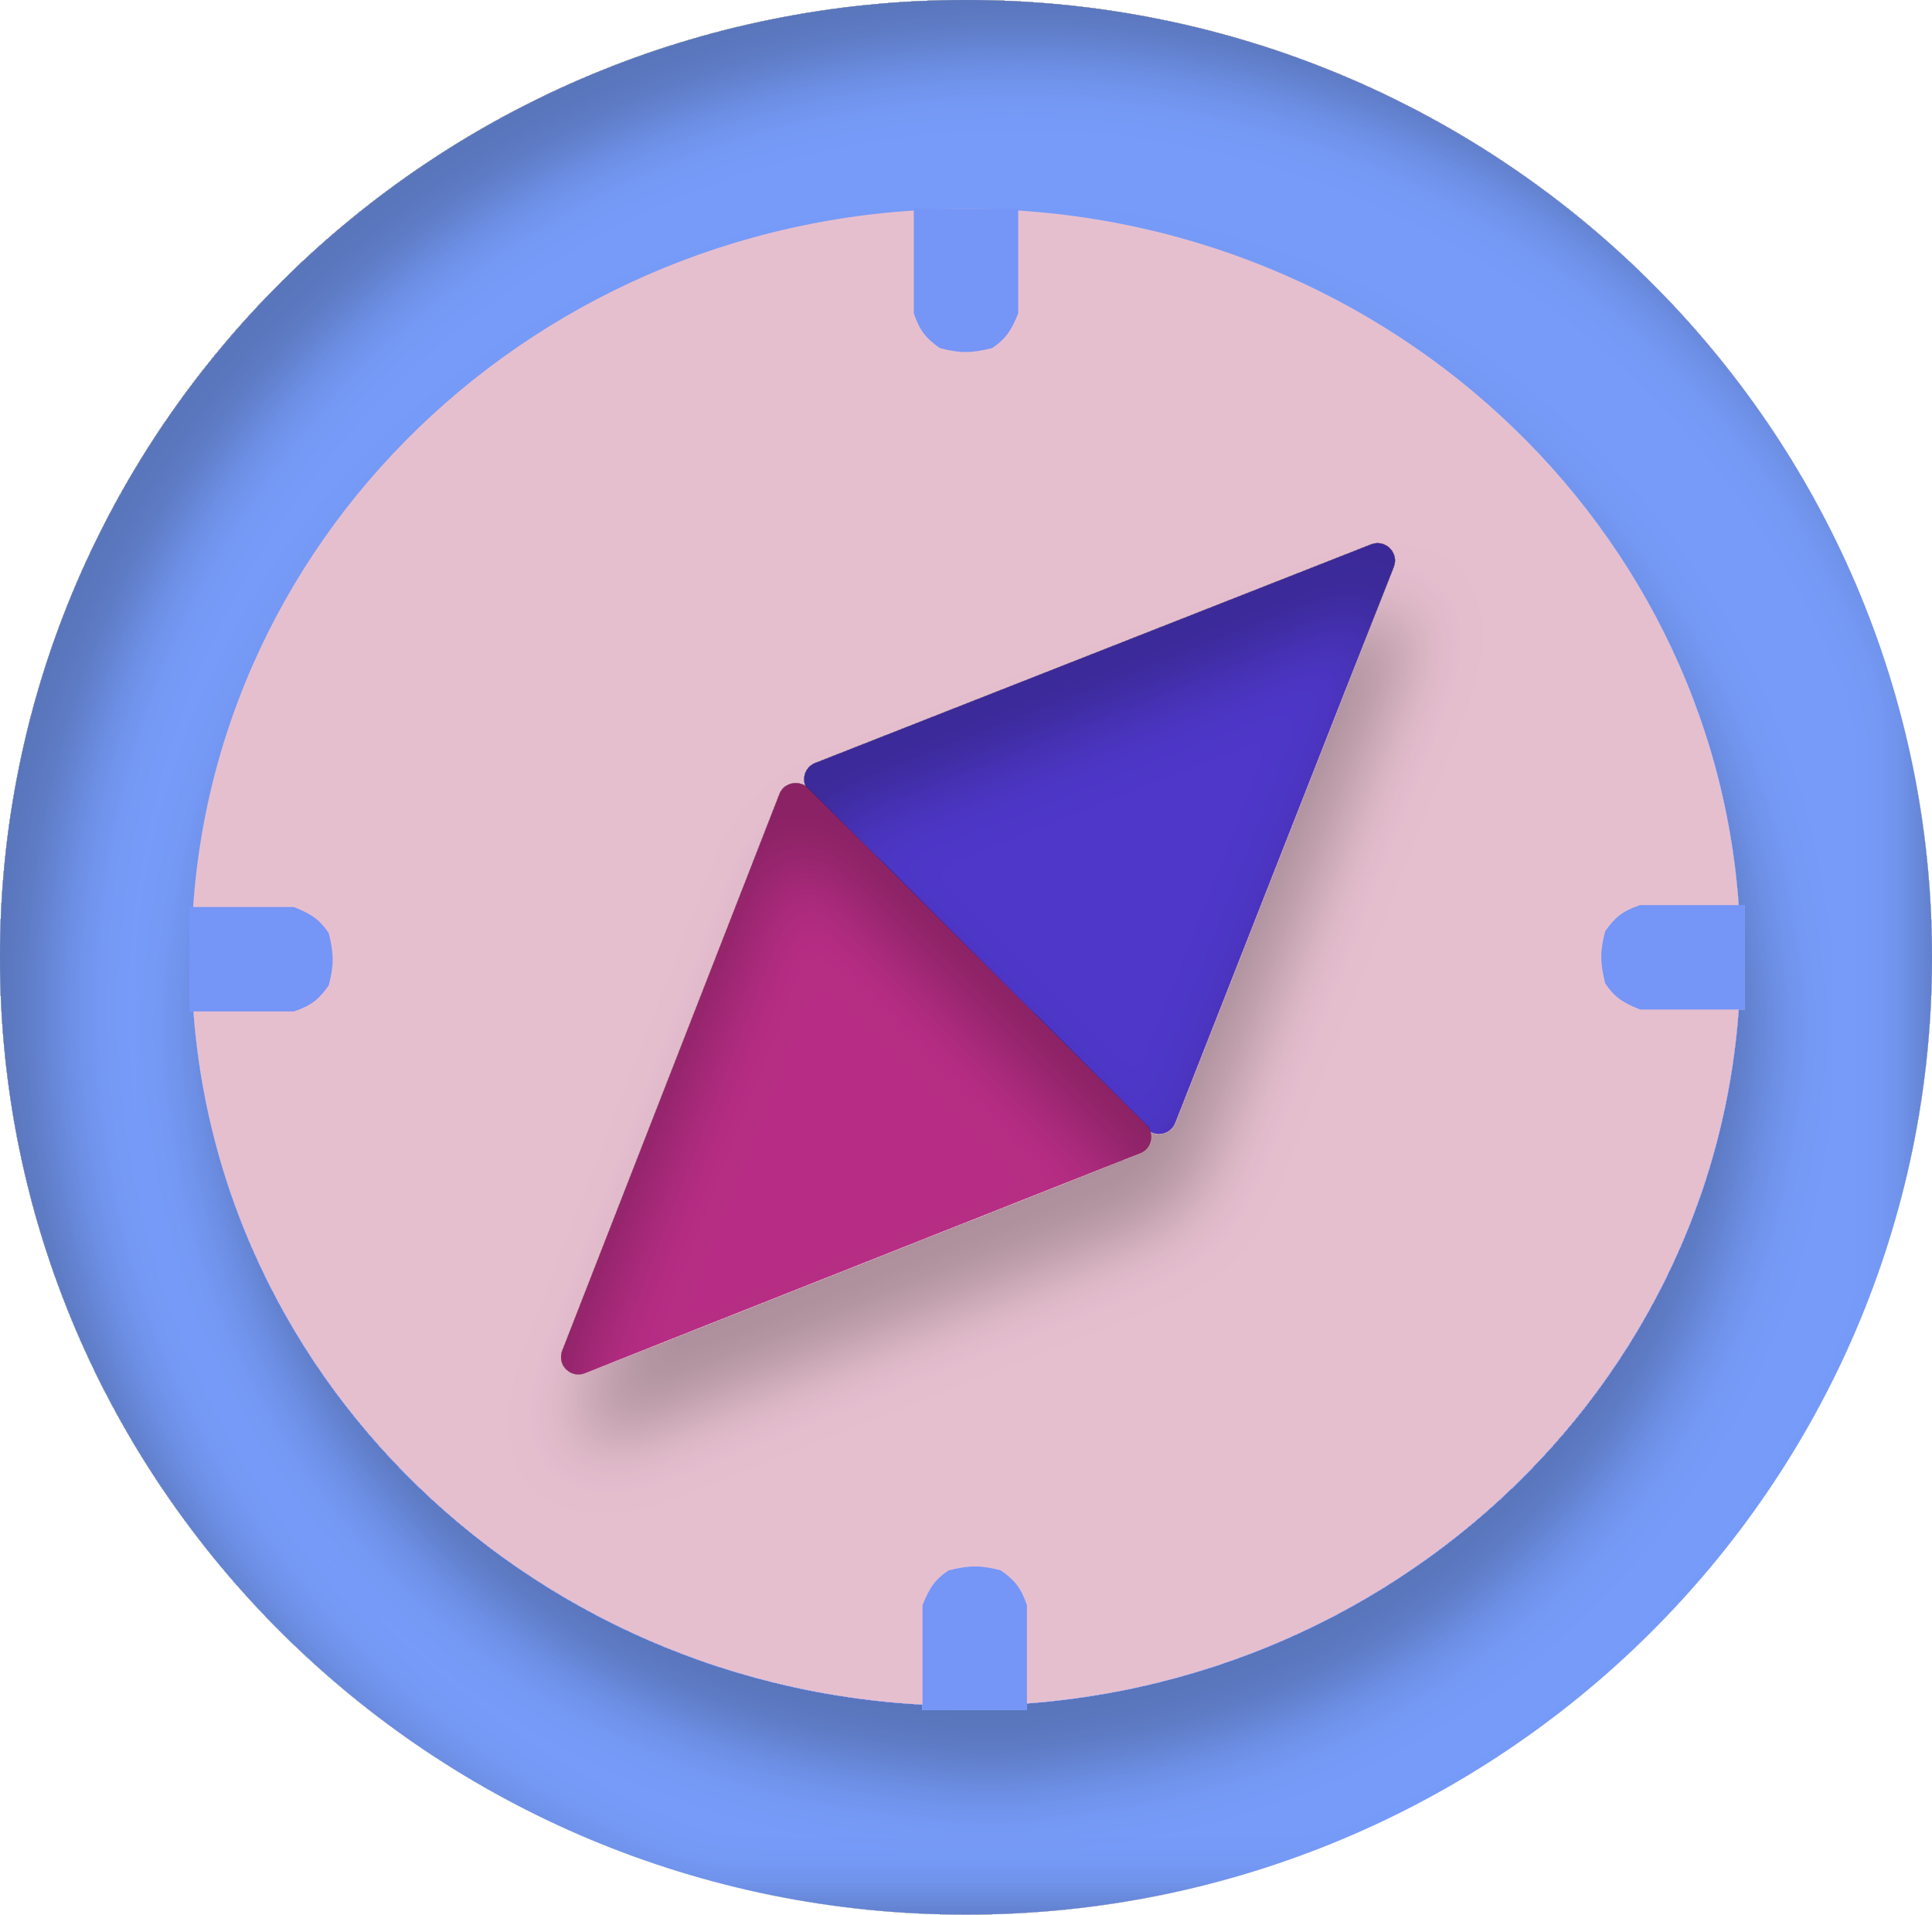
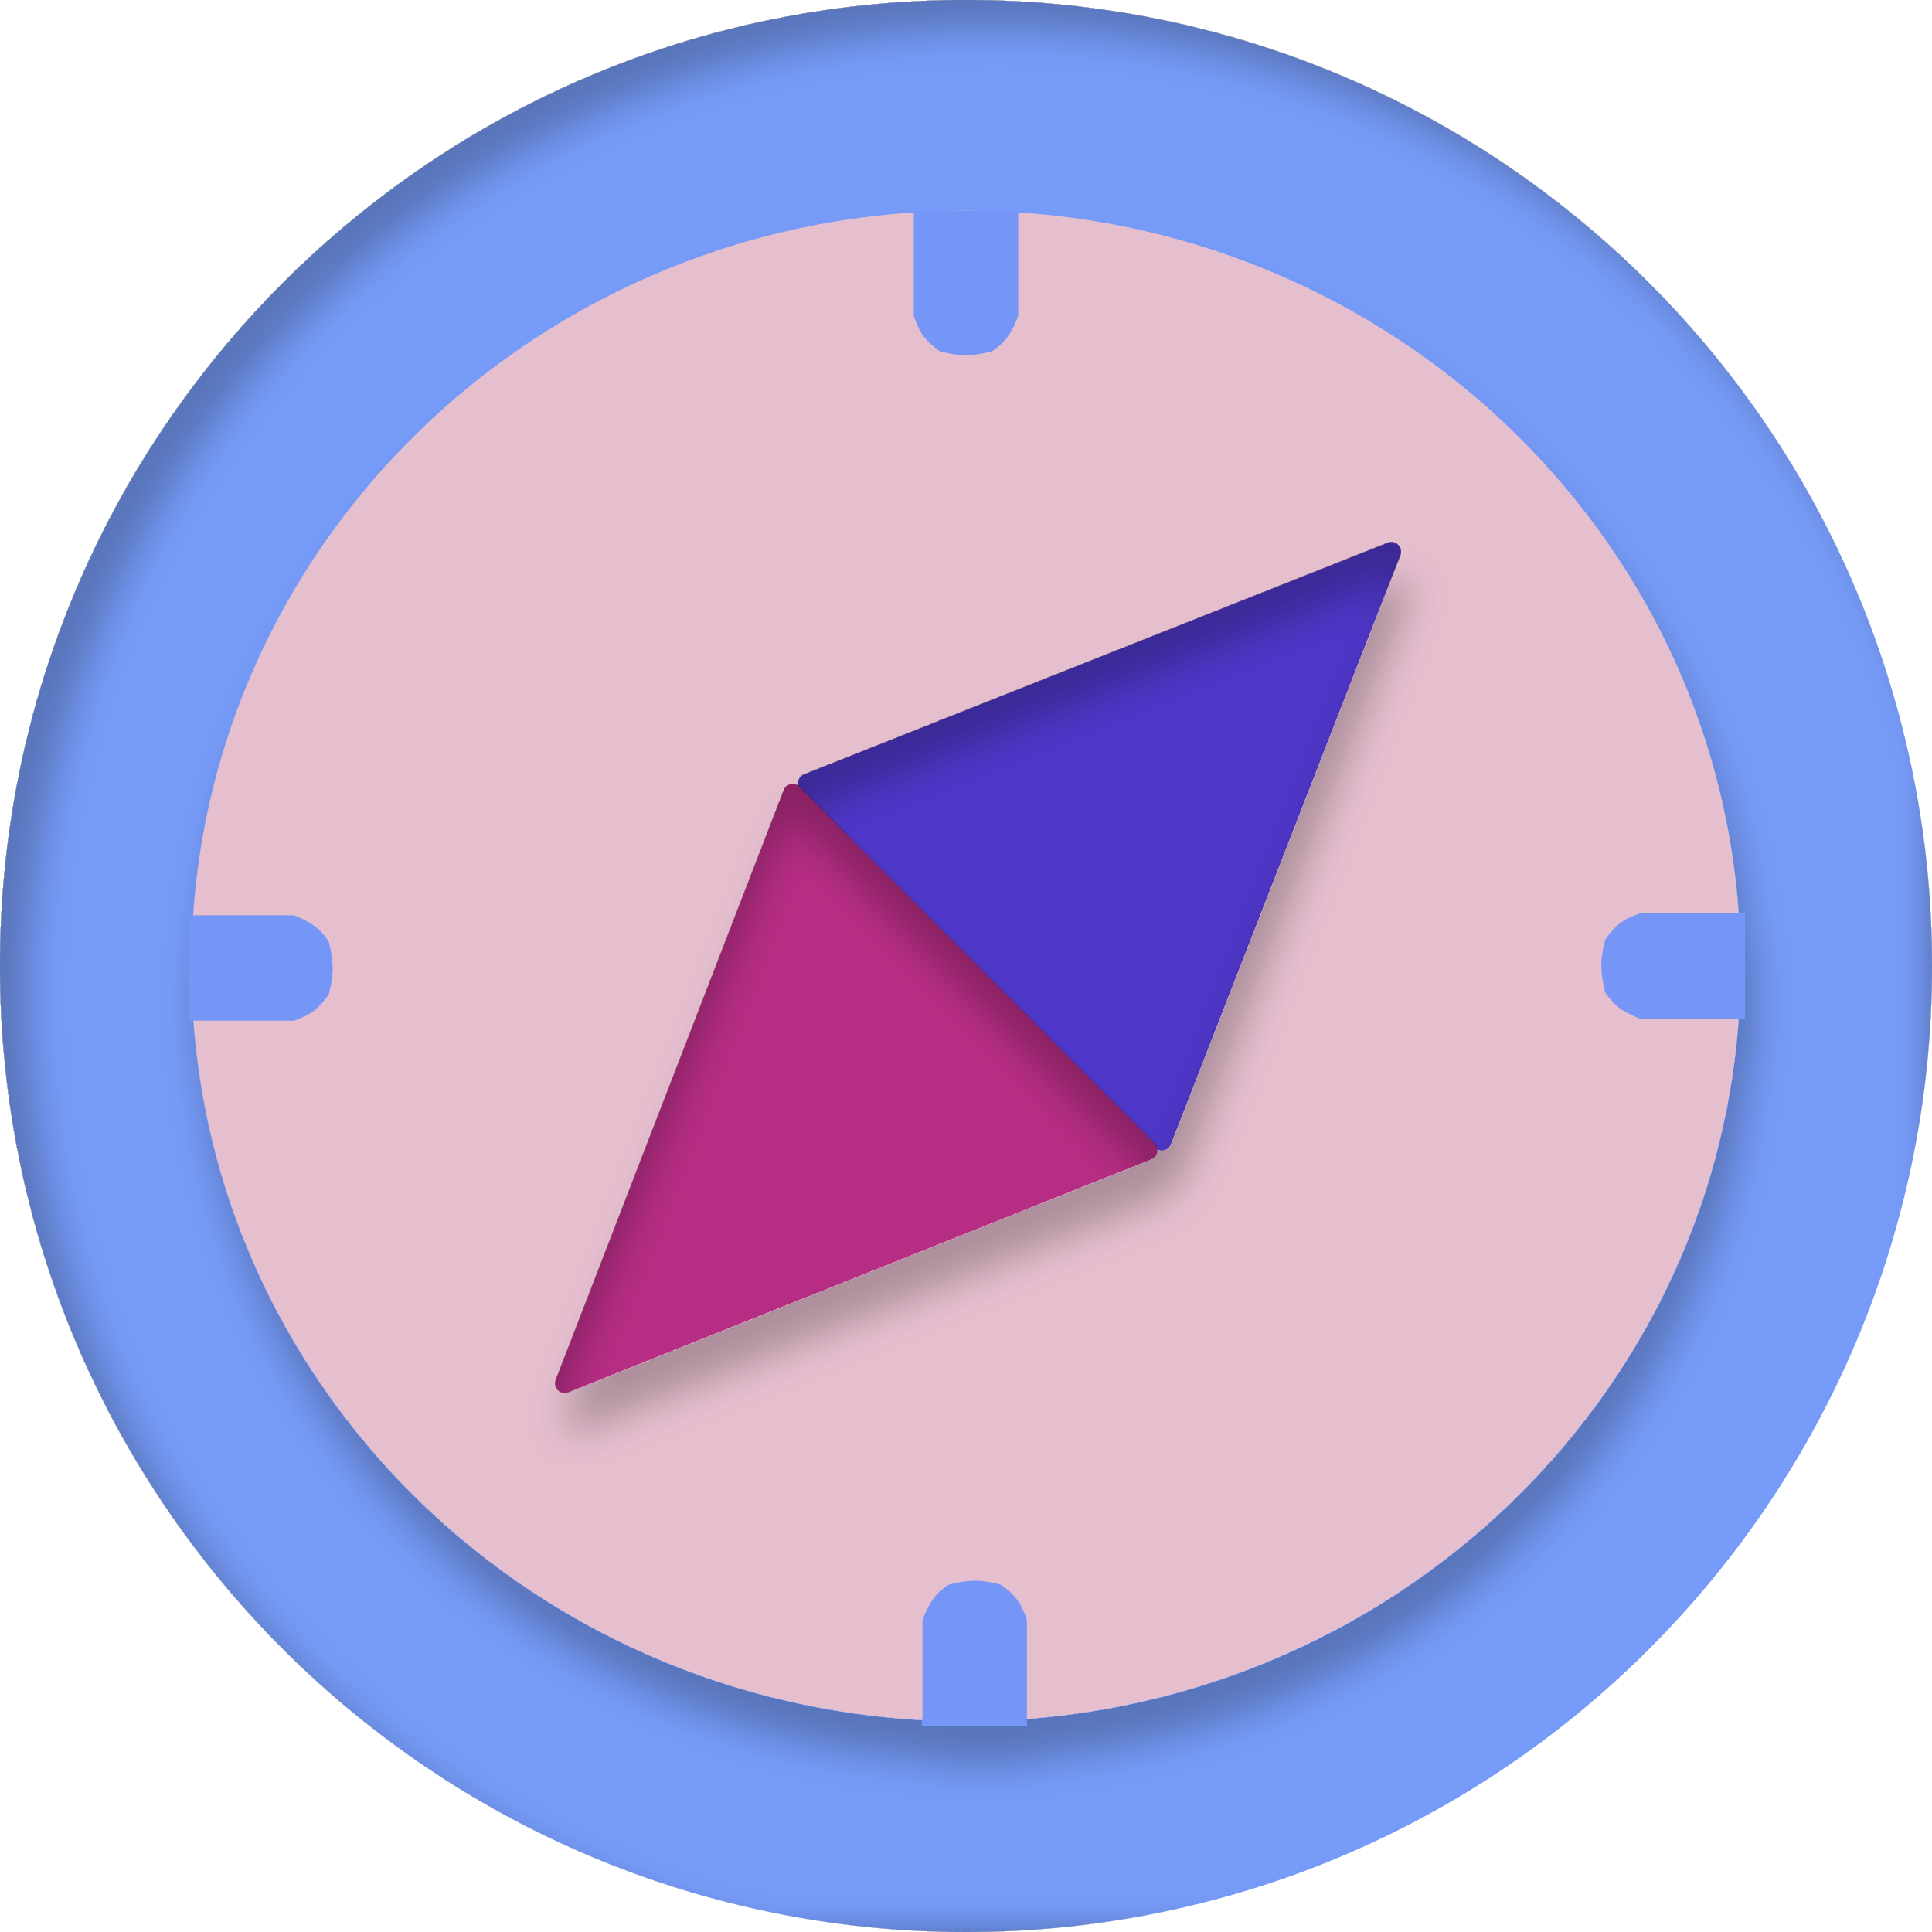
- <svg xmlns="http://www.w3.org/2000/svg" width="111" height="110" viewBox="0 0 111 110" fill="none">
+ <svg xmlns="http://www.w3.org/2000/svg" width="200" height="200" viewBox="0 0 200 200" fill="none">
  <g filter="url(#filter0_i_2_24)">
-     <ellipse cx="55.5" cy="55" rx="55.5" ry="55" fill="#769BF8" />
+     <circle cx="100" cy="100" r="100" fill="#769BF8" />
  </g>
  <g filter="url(#filter1_d_2_24)">
-     <ellipse cx="55.5" cy="55" rx="44.5" ry="43" fill="#E6BFCF" />
-     <path d="M52.5 18V12H58.5V18C58.073 19.067 57.74 19.5 57 20C55.774 20.306 55.12 20.293 54 20C53.216 19.443 52.858 19.038 52.5 18Z" fill="#7595F7" />
-     <path d="M16.888 58.112H10.888V52.112H16.888C17.954 52.539 18.387 52.872 18.888 53.612C19.194 54.838 19.181 55.493 18.888 56.612C18.33 57.397 17.926 57.755 16.888 58.112Z" fill="#7595F7" />
-     <path d="M94.225 52H100.225V58H94.225C93.158 57.573 92.725 57.24 92.225 56.5C91.919 55.274 91.931 54.62 92.225 53.5C92.782 52.716 93.187 52.358 94.225 52Z" fill="#7595F7" />
-     <path d="M59 92.225V98.225H53V92.225C53.427 91.158 53.76 90.725 54.5 90.225C55.726 89.919 56.38 89.931 57.5 90.225C58.284 90.782 58.642 91.187 59 92.225Z" fill="#7595F7" />
+     <ellipse cx="100" cy="100" rx="80.18" ry="78.182" fill="#E6BFCF" />
+     <path d="M94.595 32.727V21.818H105.405V32.727C104.636 34.667 104.037 35.454 102.703 36.364C100.494 36.92 99.315 36.897 97.297 36.364C95.884 35.35 95.239 34.614 94.595 32.727Z" fill="#7595F7" />
+     <path d="M30.428 105.659H19.617V94.75H30.428C32.35 95.526 33.13 96.13 34.032 97.477C34.583 99.705 34.56 100.896 34.032 102.931C33.028 104.358 32.298 105.009 30.428 105.659Z" fill="#7595F7" />
+     <path d="M169.774 94.545H180.585V105.455H169.774C167.852 104.678 167.072 104.074 166.17 102.727C165.619 100.499 165.642 99.308 166.17 97.273C167.175 95.846 167.904 95.195 169.774 94.545Z" fill="#7595F7" />
+     <path d="M106.306 167.681V178.59H95.496V167.681C96.265 165.742 96.864 164.955 98.198 164.045C100.407 163.489 101.586 163.512 103.604 164.045C105.017 165.058 105.662 165.794 106.306 167.681Z" fill="#7595F7" />
  </g>
  <g filter="url(#filter2_d_2_24)">
    <g filter="url(#filter3_i_2_24)">
-       <path d="M78.779 31.277C79.592 30.958 80.395 31.761 80.075 32.574L67.519 64.519C67.255 65.189 66.391 65.37 65.881 64.86L46.495 45.476C45.985 44.967 46.165 44.102 46.836 43.839L78.779 31.277Z" fill="#4E37C9" />
+       <path d="M143.667 56.185C144.476 55.864 145.275 56.67 144.957 57.487L121.206 118.463C120.944 119.136 120.083 119.317 119.576 118.806L82.904 81.806C82.397 81.294 82.576 80.426 83.244 80.161L143.667 56.185Z" fill="#4E37C9" />
    </g>
    <g filter="url(#filter4_i_2_24)">
-       <path d="M33.604 78.897C32.792 79.218 31.987 78.417 32.304 77.603L44.782 45.628C45.044 44.956 45.908 44.774 46.419 45.282L65.853 64.618C66.364 65.126 66.186 65.992 65.516 66.257L33.604 78.897Z" fill="#B72D85" />
+       <path d="M58.827 144.136C58.019 144.459 57.217 143.655 57.533 142.837L81.136 81.802C81.397 81.128 82.257 80.945 82.765 81.456L119.527 118.364C120.035 118.874 119.858 119.743 119.191 120.01L58.827 144.136Z" fill="#B72D85" />
    </g>
  </g>
  <defs>
-     <filter id="filter0_i_2_24" x="0" y="0" width="114" height="113" filterUnits="userSpaceOnUse" color-interpolation-filters="sRGB">
+     <filter id="filter0_i_2_24" x="0" y="0" width="203" height="203" filterUnits="userSpaceOnUse" color-interpolation-filters="sRGB">
      <feFlood flood-opacity="0" result="BackgroundImageFix" />
      <feBlend mode="normal" in="SourceGraphic" in2="BackgroundImageFix" result="shape" />
      <feColorMatrix in="SourceAlpha" type="matrix" values="0 0 0 0 0 0 0 0 0 0 0 0 0 0 0 0 0 0 127 0" result="hardAlpha" />
      <feOffset dx="3" dy="3" />
      <feGaussianBlur stdDeviation="2" />
      <feComposite in2="hardAlpha" operator="arithmetic" k2="-1" k3="1" />
      <feColorMatrix type="matrix" values="0 0 0 0 0 0 0 0 0 0 0 0 0 0 0 0 0 0 0.25 0" />
      <feBlend mode="normal" in2="shape" result="effect1_innerShadow_2_24" />
    </filter>
-     <filter id="filter1_d_2_24" x="7.888" y="12" width="97.337" height="94.225" filterUnits="userSpaceOnUse" color-interpolation-filters="sRGB">
+     <filter id="filter1_d_2_24" x="16.617" y="21.818" width="168.967" height="164.772" filterUnits="userSpaceOnUse" color-interpolation-filters="sRGB">
      <feFlood flood-opacity="0" result="BackgroundImageFix" />
      <feColorMatrix in="SourceAlpha" type="matrix" values="0 0 0 0 0 0 0 0 0 0 0 0 0 0 0 0 0 0 127 0" result="hardAlpha" />
      <feOffset dx="1" dy="4" />
      <feGaussianBlur stdDeviation="2" />
      <feComposite in2="hardAlpha" operator="out" />
      <feColorMatrix type="matrix" values="0 0 0 0 0 0 0 0 0 0 0 0 0 0 0 0 0 0 0.25 0" />
      <feBlend mode="normal" in2="BackgroundImageFix" result="effect1_dropShadow_2_24" />
      <feBlend mode="normal" in="SourceGraphic" in2="effect1_dropShadow_2_24" result="shape" />
    </filter>
-     <filter id="filter2_d_2_24" x="29.233" y="31.206" width="55.914" height="55.764" filterUnits="userSpaceOnUse" color-interpolation-filters="sRGB">
+     <filter id="filter2_d_2_24" x="54.463" y="56.112" width="95.566" height="96.097" filterUnits="userSpaceOnUse" color-interpolation-filters="sRGB">
      <feFlood flood-opacity="0" result="BackgroundImageFix" />
      <feColorMatrix in="SourceAlpha" type="matrix" values="0 0 0 0 0 0 0 0 0 0 0 0 0 0 0 0 0 0 127 0" result="hardAlpha" />
      <feOffset dx="1" dy="4" />
      <feGaussianBlur stdDeviation="2" />
      <feComposite in2="hardAlpha" operator="out" />
      <feColorMatrix type="matrix" values="0 0 0 0 0 0 0 0 0 0 0 0 0 0 0 0 0 0 0.25 0" />
      <feBlend mode="normal" in2="BackgroundImageFix" result="effect1_dropShadow_2_24" />
      <feBlend mode="normal" in="SourceGraphic" in2="effect1_dropShadow_2_24" result="shape" />
    </filter>
-     <filter id="filter3_i_2_24" x="46.201" y="31.206" width="33.946" height="37.948" filterUnits="userSpaceOnUse" color-interpolation-filters="sRGB">
+     <filter id="filter3_i_2_24" x="82.612" y="56.112" width="62.417" height="66.988" filterUnits="userSpaceOnUse" color-interpolation-filters="sRGB">
      <feFlood flood-opacity="0" result="BackgroundImageFix" />
      <feBlend mode="normal" in="SourceGraphic" in2="BackgroundImageFix" result="shape" />
      <feColorMatrix in="SourceAlpha" type="matrix" values="0 0 0 0 0 0 0 0 0 0 0 0 0 0 0 0 0 0 127 0" result="hardAlpha" />
      <feOffset dy="4" />
      <feGaussianBlur stdDeviation="2" />
      <feComposite in2="hardAlpha" operator="arithmetic" k2="-1" k3="1" />
      <feColorMatrix type="matrix" values="0 0 0 0 0 0 0 0 0 0 0 0 0 0 0 0 0 0 0.25 0" />
      <feBlend mode="normal" in2="shape" result="effect1_innerShadow_2_24" />
    </filter>
-     <filter id="filter4_i_2_24" x="32.233" y="44.991" width="33.915" height="37.978" filterUnits="userSpaceOnUse" color-interpolation-filters="sRGB">
+     <filter id="filter4_i_2_24" x="57.463" y="81.163" width="62.358" height="67.046" filterUnits="userSpaceOnUse" color-interpolation-filters="sRGB">
      <feFlood flood-opacity="0" result="BackgroundImageFix" />
      <feBlend mode="normal" in="SourceGraphic" in2="BackgroundImageFix" result="shape" />
      <feColorMatrix in="SourceAlpha" type="matrix" values="0 0 0 0 0 0 0 0 0 0 0 0 0 0 0 0 0 0 127 0" result="hardAlpha" />
      <feOffset dy="4" />
      <feGaussianBlur stdDeviation="2" />
      <feComposite in2="hardAlpha" operator="arithmetic" k2="-1" k3="1" />
      <feColorMatrix type="matrix" values="0 0 0 0 0 0 0 0 0 0 0 0 0 0 0 0 0 0 0.25 0" />
      <feBlend mode="normal" in2="shape" result="effect1_innerShadow_2_24" />
    </filter>
  </defs>
</svg>
